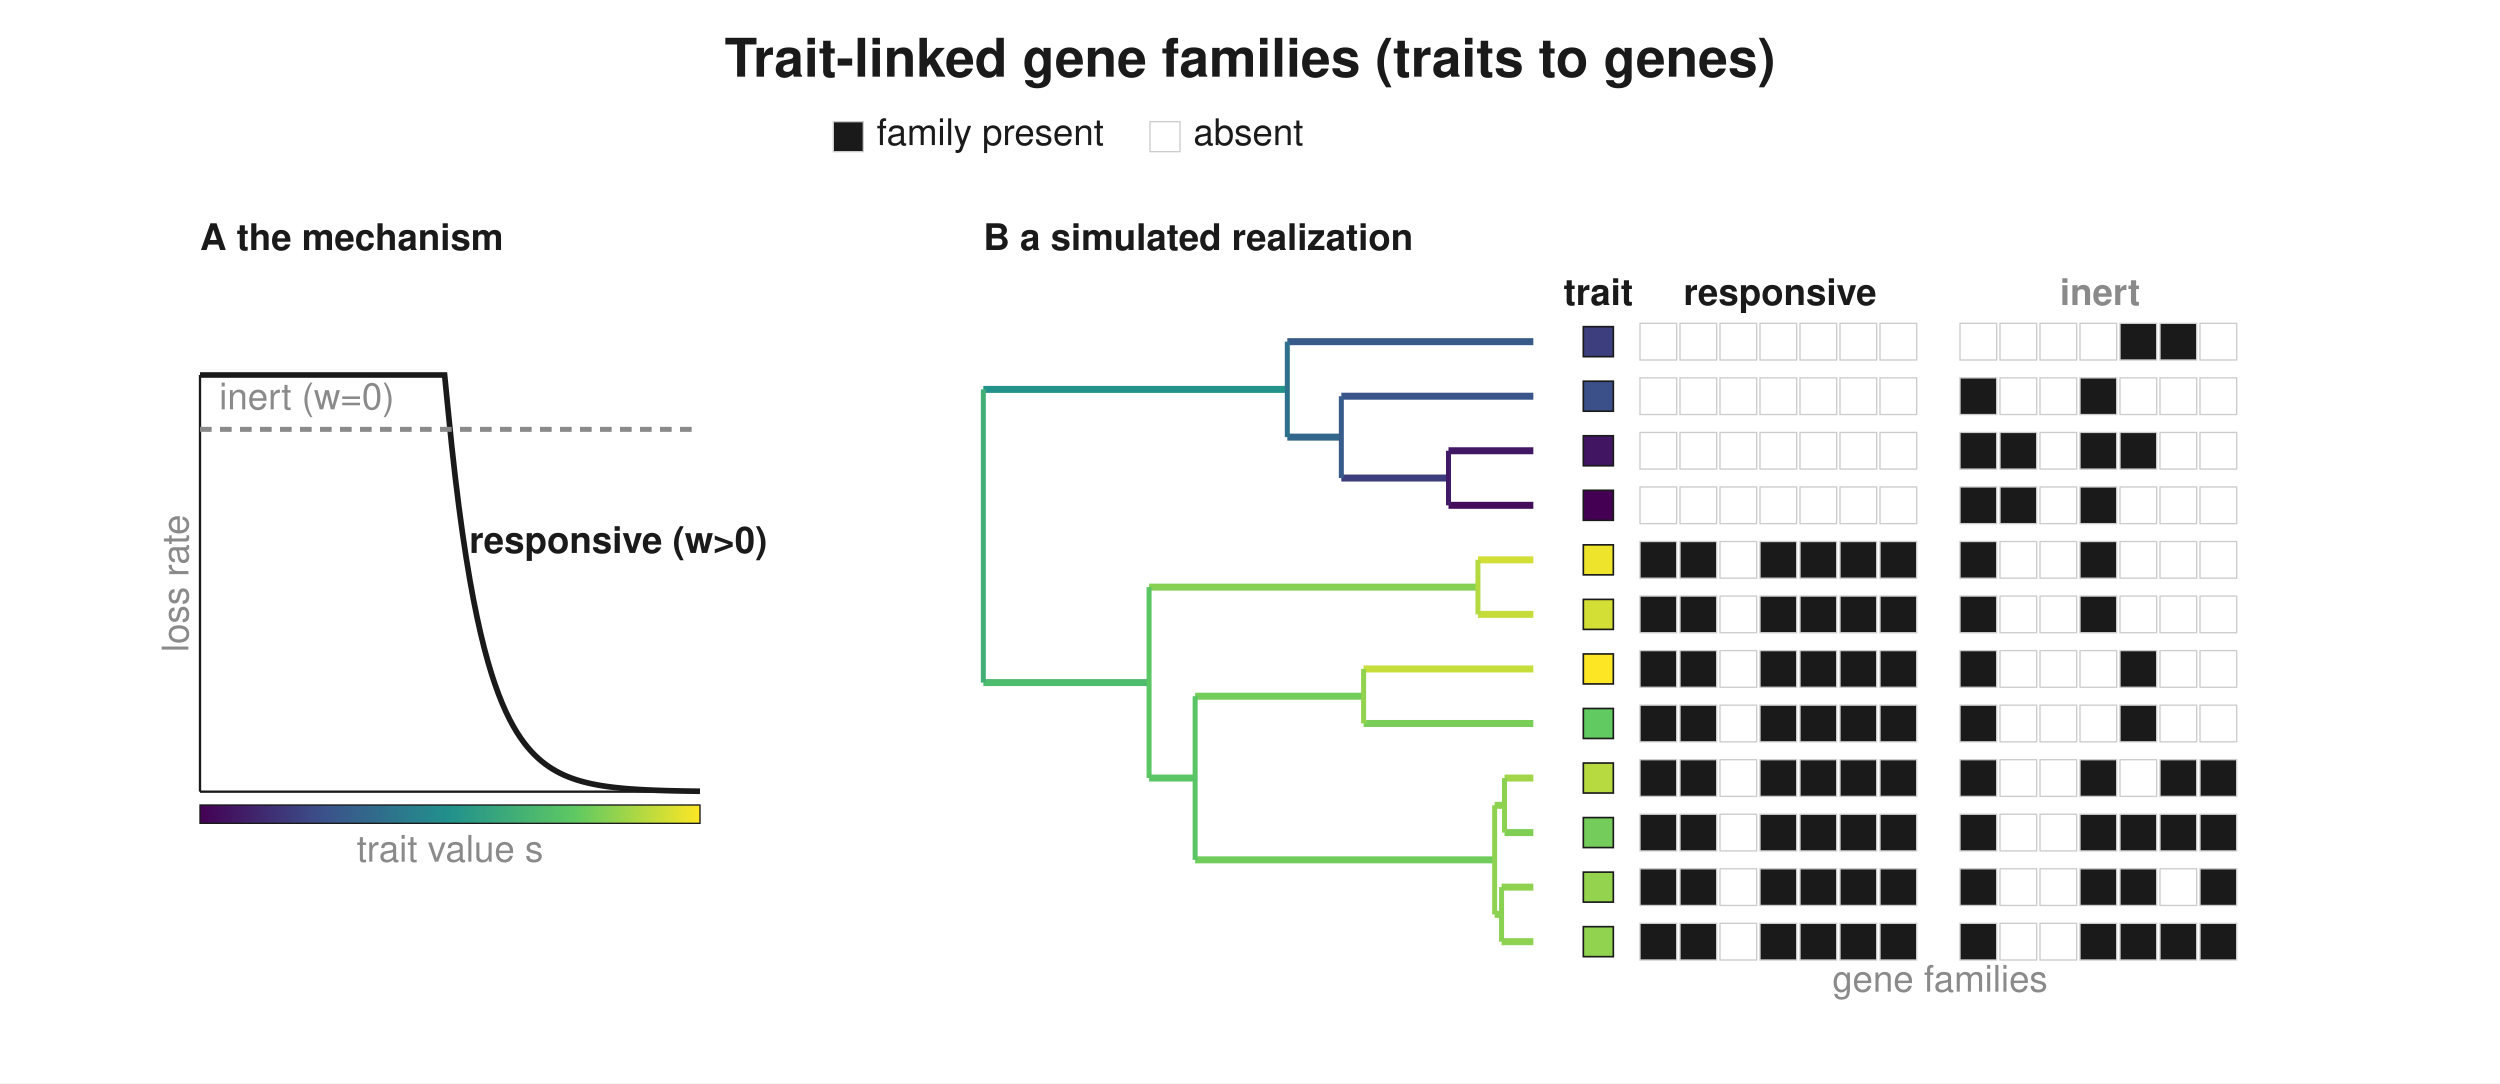
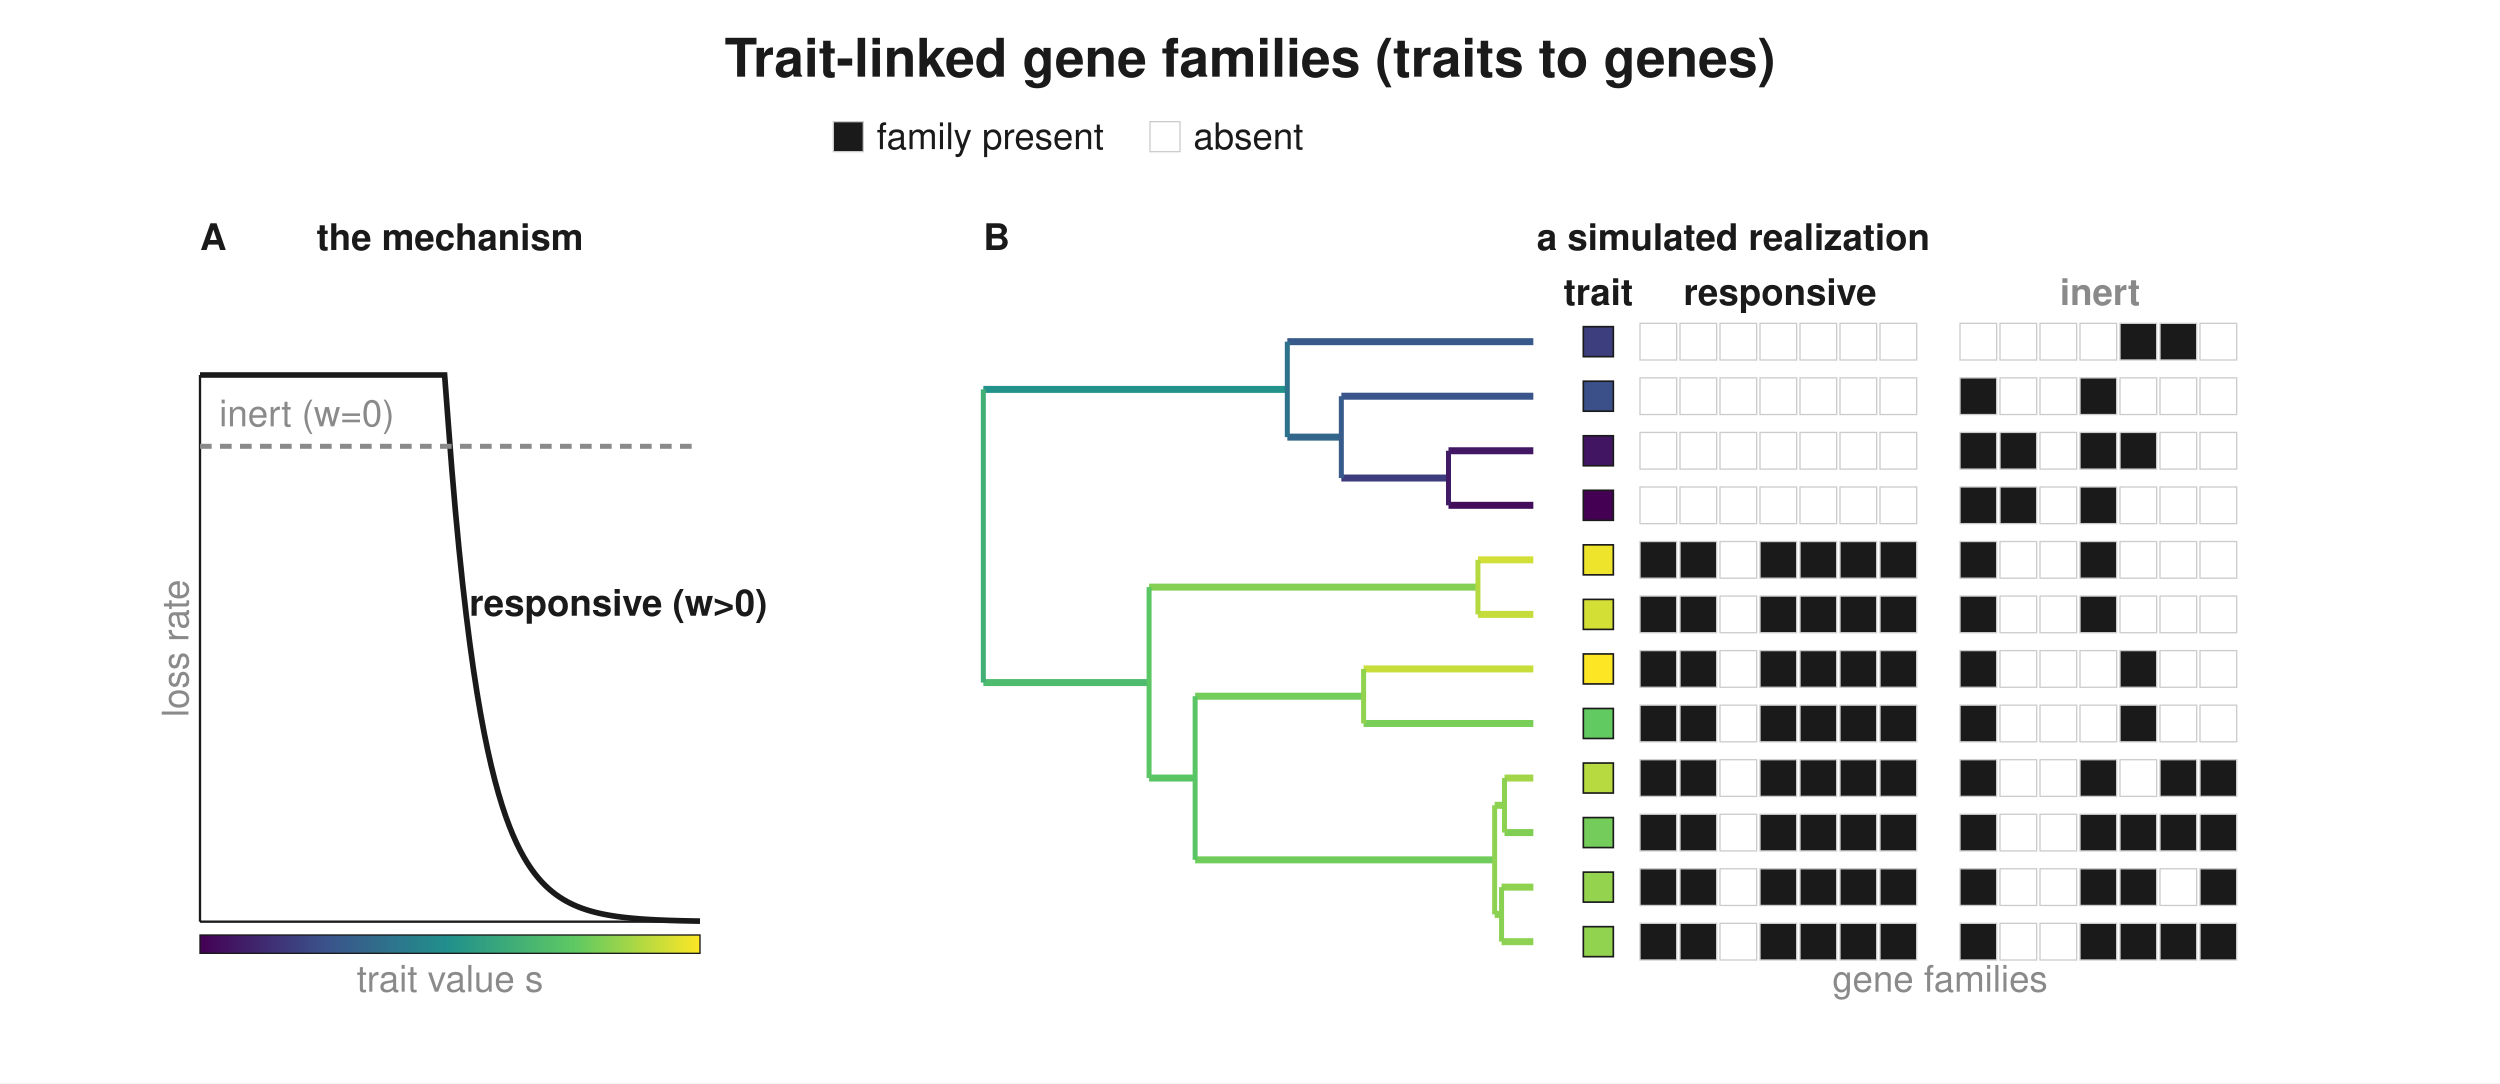
<svg xmlns="http://www.w3.org/2000/svg" xmlns:xlink="http://www.w3.org/1999/xlink" width="1500" height="650" viewBox="0 0 1500 650">
  <defs>
    <linearGradient x1="120" y1="0" x2="420" y2="0" gradientUnits="userSpaceOnUse" id="d0">
      <stop offset="0.0" stop-color="#440154" />
      <stop offset="0.25" stop-color="#3b528b" />
      <stop offset="0.5" stop-color="#21918c" />
      <stop offset="0.75" stop-color="#5ec962" />
      <stop offset="1.0" stop-color="#fde725" />
    </linearGradient>
  </defs>
  <rect x="0" y="0" width="1500" height="650" fill="white" />
  <text x="750.0" y="46" font-size="32" font-family="Helvetica" text-anchor="middle" font-weight="bold" fill="#1a1a1a">Trait-linked gene families (traits to genes)</text>
  <rect x="500.0" y="73" width="18" height="18" fill="#1a1a1a" stroke="#cccccc" stroke-width="0.8" />
-   <text x="526.0" y="82" font-size="22" font-family="Helvetica" text-anchor="start" dominant-baseline="central" fill="#1a1a1a">family present</text>
+   <text x="526.0" y="89.48" font-size="22" font-family="Helvetica" text-anchor="start" fill="#1a1a1a">family present</text>
  <rect x="690.0" y="73" width="18" height="18" fill="white" stroke="#cccccc" stroke-width="0.8" />
-   <text x="716.0" y="82" font-size="22" font-family="Helvetica" text-anchor="start" dominant-baseline="central" fill="#1a1a1a">absent</text>
-   <text x="120" y="150" font-size="22" font-family="Helvetica" text-anchor="start" fill="#1a1a1a" font-weight="bold">A   the mechanism</text>
+   <text x="716.0" y="89.48" font-size="22" font-family="Helvetica" text-anchor="start" fill="#1a1a1a">absent</text>
+   <text x="120" y="150" font-size="22" font-family="Helvetica" text-anchor="start" fill="#1a1a1a" font-weight="bold">A</text>
+   <text x="270.0" y="150" font-size="22" font-family="Helvetica" text-anchor="middle" fill="#1a1a1a" font-weight="bold">the mechanism</text>
  <use xlink:href="#d0" />
-   <rect x="120" y="483" width="300" height="11" fill="url(#d0)" stroke="#1a1a1a" stroke-width="0.8" />
-   <text x="270.0" y="517" font-size="22" font-family="Helvetica" text-anchor="middle" fill="#8a8a8a">trait value  s</text>
-   <path d="M120,225 L120,475" stroke="#1a1a1a" stroke-width="1.4" />
-   <path d="M120,475 L420,475" stroke="#1a1a1a" stroke-width="1.4" />
-   <text x="108" y="350.0" font-size="22" font-family="Helvetica" text-anchor="middle" dominant-baseline="central" fill="#8a8a8a" transform="rotate(-90 108 350.0)">loss rate</text>
-   <path d="M120.0,225 L122.158,225 L124.317,225 L126.475,225 L128.633,225 L130.791,225 L132.95,225 L135.108,225 L137.266,225 L139.424,225 L141.583,225 L143.741,225 L145.899,225 L148.058,225 L150.216,225 L152.374,225 L154.532,225 L156.691,225 L158.849,225 L161.007,225 L163.165,225 L165.324,225 L167.482,225 L169.64,225 L171.799,225 L173.957,225 L176.115,225 L178.273,225 L180.432,225 L182.59,225 L184.748,225 L186.906,225 L189.065,225 L191.223,225 L193.381,225 L195.54,225 L197.698,225 L199.856,225 L202.014,225 L204.173,225 L206.331,225 L208.489,225 L210.647,225 L212.806,225 L214.964,225 L217.122,225 L219.281,225 L221.439,225 L223.597,225 L225.755,225 L227.914,225 L230.072,225 L232.23,225 L234.388,225 L236.547,225 L238.705,225 L240.863,225 L243.022,225 L245.18,225 L247.338,225 L249.496,225 L251.655,225 L253.813,225 L255.971,225 L258.129,225 L260.288,225 L262.446,225 L264.604,225 L266.763,225 L268.921,246.775 L271.079,267.928 L273.237,287.121 L275.396,304.534 L277.554,320.334 L279.712,334.669 L281.871,347.676 L284.029,359.477 L286.187,370.184 L288.345,379.899 L290.504,388.714 L292.662,396.711 L294.82,403.967 L296.978,410.551 L299.137,416.525 L301.295,421.944 L303.453,426.862 L305.612,431.324 L307.77,435.372 L309.928,439.045 L312.086,442.377 L314.245,445.401 L316.403,448.144 L318.561,450.633 L320.719,452.892 L322.878,454.941 L325.036,456.8 L327.194,458.487 L329.353,460.018 L331.511,461.406 L333.669,462.666 L335.827,463.809 L337.986,464.847 L340.144,465.788 L342.302,466.641 L344.46,467.416 L346.619,468.119 L348.777,468.757 L350.935,469.336 L353.094,469.861 L355.252,470.337 L357.41,470.769 L359.568,471.161 L361.727,471.517 L363.885,471.84 L366.043,472.133 L368.201,472.399 L370.36,472.64 L372.518,472.858 L374.676,473.057 L376.835,473.237 L378.993,473.4 L381.151,473.549 L383.309,473.683 L385.468,473.805 L387.626,473.916 L389.784,474.016 L391.942,474.108 L394.101,474.19 L396.259,474.265 L398.417,474.333 L400.576,474.395 L402.734,474.451 L404.892,474.502 L407.05,474.548 L409.209,474.59 L411.367,474.628 L413.525,474.663 L415.683,474.694 L417.842,474.722 L420.0,474.748" fill="none" stroke="#1a1a1a" stroke-width="3.4" />
-   <path d="M120.0,257.609 L420.0,257.609" stroke="#8a8a8a" stroke-width="3.0" stroke-dasharray="7,5" />
-   <text x="281.538" y="331.756" font-size="22" font-family="Helvetica" text-anchor="start" fill="#1a1a1a" font-weight="bold">responsive (w&gt;0)</text>
-   <text x="131.538" y="245.609" font-size="22" font-family="Helvetica" text-anchor="start" fill="#8a8a8a">inert (w=0)</text>
-   <text x="590" y="150" font-size="22" font-family="Helvetica" text-anchor="start" fill="#1a1a1a" font-weight="bold">B   a simulated realization</text>
+   <rect x="120" y="561" width="300" height="11" fill="url(#d0)" stroke="#1a1a1a" stroke-width="0.8" />
+   <text x="270.0" y="595" font-size="22" font-family="Helvetica" text-anchor="middle" fill="#8a8a8a">trait value  s</text>
+   <path d="M120,225 L120,553" stroke="#1a1a1a" stroke-width="1.4" />
+   <path d="M120,553 L420,553" stroke="#1a1a1a" stroke-width="1.4" />
+   <text x="108" y="389.0" font-size="22" font-family="Helvetica" text-anchor="middle" dominant-baseline="central" fill="#8a8a8a" transform="rotate(-90 108 389.0)">loss rate</text>
+   <path d="M120.0,225 L122.158,225 L124.317,225 L126.475,225 L128.633,225 L130.791,225 L132.95,225 L135.108,225 L137.266,225 L139.424,225 L141.583,225 L143.741,225 L145.899,225 L148.058,225 L150.216,225 L152.374,225 L154.532,225 L156.691,225 L158.849,225 L161.007,225 L163.165,225 L165.324,225 L167.482,225 L169.64,225 L171.799,225 L173.957,225 L176.115,225 L178.273,225 L180.432,225 L182.59,225 L184.748,225 L186.906,225 L189.065,225 L191.223,225 L193.381,225 L195.54,225 L197.698,225 L199.856,225 L202.014,225 L204.173,225 L206.331,225 L208.489,225 L210.647,225 L212.806,225 L214.964,225 L217.122,225 L219.281,225 L221.439,225 L223.597,225 L225.755,225 L227.914,225 L230.072,225 L232.23,225 L234.388,225 L236.547,225 L238.705,225 L240.863,225 L243.022,225 L245.18,225 L247.338,225 L249.496,225 L251.655,225 L253.813,225 L255.971,225 L258.129,225 L260.288,225 L262.446,225 L264.604,225 L266.763,225 L268.921,253.569 L271.079,281.322 L273.237,306.502 L275.396,329.349 L277.554,350.078 L279.712,368.886 L281.871,385.951 L284.029,401.434 L286.187,415.482 L288.345,428.228 L290.504,439.792 L292.662,450.285 L294.82,459.805 L296.978,468.443 L299.137,476.28 L301.295,483.391 L303.453,489.843 L305.612,495.697 L307.77,501.008 L309.928,505.827 L312.086,510.199 L314.245,514.166 L316.403,517.765 L318.561,521.031 L320.719,523.994 L322.878,526.683 L325.036,529.122 L327.194,531.335 L329.353,533.343 L331.511,535.165 L333.669,536.818 L335.827,538.318 L337.986,539.679 L340.144,540.913 L342.302,542.034 L344.46,543.05 L346.619,543.972 L348.777,544.809 L350.935,545.568 L353.094,546.257 L355.252,546.882 L357.41,547.449 L359.568,547.964 L361.727,548.43 L363.885,548.854 L366.043,549.238 L368.201,549.587 L370.36,549.903 L372.518,550.19 L374.676,550.451 L376.835,550.687 L378.993,550.901 L381.151,551.096 L383.309,551.272 L385.468,551.432 L387.626,551.578 L389.784,551.71 L391.942,551.829 L394.101,551.938 L396.259,552.036 L398.417,552.125 L400.576,552.207 L402.734,552.28 L404.892,552.347 L407.05,552.407 L409.209,552.462 L411.367,552.512 L413.525,552.557 L415.683,552.598 L417.842,552.636 L420.0,552.669" fill="none" stroke="#1a1a1a" stroke-width="3.4" />
+   <path d="M120.0,267.783 L420.0,267.783" stroke="#8a8a8a" stroke-width="3.0" stroke-dasharray="7,5" />
+   <text x="281.538" y="369.432" font-size="22" font-family="Helvetica" text-anchor="start" fill="#1a1a1a" font-weight="bold">responsive (w&gt;0)</text>
+   <text x="131.538" y="255.783" font-size="22" font-family="Helvetica" text-anchor="start" fill="#8a8a8a">inert (w=0)</text>
+   <text x="590" y="150" font-size="22" font-family="Helvetica" text-anchor="start" fill="#1a1a1a" font-weight="bold">B</text>
+   <text x="1040.0" y="150" font-size="22" font-family="Helvetica" text-anchor="middle" fill="#1a1a1a" font-weight="bold">a simulated realization</text>
  <path d="M590.0,233.636 L772.389,233.636" stroke="#22928b" stroke-width="4.2" stroke-linecap="butt" />
  <path d="M590.0,409.545 L689.449,409.545" stroke="#4ebb6d" stroke-width="4.2" stroke-linecap="butt" />
  <path d="M772.389,205.0 L920.0,205.0" stroke="#385a8b" stroke-width="4.2" stroke-linecap="butt" />
  <path d="M772.389,262.273 L804.801,262.273" stroke="#33668b" stroke-width="4.2" stroke-linecap="butt" />
  <path d="M689.449,352.273 L886.763,352.273" stroke="#85d053" stroke-width="4.2" stroke-linecap="butt" />
  <path d="M689.449,466.818 L717.085,466.818" stroke="#5ac565" stroke-width="4.2" stroke-linecap="butt" />
  <path d="M804.801,237.727 L920.0,237.727" stroke="#3a558b" stroke-width="4.2" stroke-linecap="butt" />
  <path d="M804.801,286.818 L869.092,286.818" stroke="#3d3c7c" stroke-width="4.2" stroke-linecap="butt" />
  <path d="M886.763,335.909 L920.0,335.909" stroke="#d1df36" stroke-width="4.2" stroke-linecap="butt" />
  <path d="M886.763,368.636 L920.0,368.636" stroke="#c5dc3b" stroke-width="4.2" stroke-linecap="butt" />
  <path d="M717.085,417.727 L818.162,417.727" stroke="#72cd5a" stroke-width="4.2" stroke-linecap="butt" />
  <path d="M717.085,515.909 L896.791,515.909" stroke="#70cc5b" stroke-width="4.2" stroke-linecap="butt" />
  <path d="M869.092,270.455 L920.0,270.455" stroke="#421763" stroke-width="4.2" stroke-linecap="butt" />
  <path d="M869.092,303.182 L920.0,303.182" stroke="#430d5c" stroke-width="4.2" stroke-linecap="butt" />
  <path d="M818.162,401.364 L920.0,401.364" stroke="#c7dd3a" stroke-width="4.2" stroke-linecap="butt" />
  <path d="M818.162,434.091 L920.0,434.091" stroke="#79ce58" stroke-width="4.2" stroke-linecap="butt" />
  <path d="M896.791,483.182 L902.709,483.182" stroke="#8dd250" stroke-width="4.2" stroke-linecap="butt" />
  <path d="M896.791,548.636 L900.933,548.636" stroke="#8bd151" stroke-width="4.2" stroke-linecap="butt" />
  <path d="M902.709,466.818 L920.0,466.818" stroke="#a2d648" stroke-width="4.2" stroke-linecap="butt" />
  <path d="M902.709,499.545 L920.0,499.545" stroke="#80cf55" stroke-width="4.2" stroke-linecap="butt" />
  <path d="M900.933,532.273 L920.0,532.273" stroke="#8ed24f" stroke-width="4.2" stroke-linecap="butt" />
  <path d="M900.933,565.0 L920.0,565.0" stroke="#8dd250" stroke-width="4.2" stroke-linecap="butt" />
  <path d="M869.092,270.455 L869.092,303.182" stroke="#411a65" stroke-width="3.0" />
  <path d="M804.801,237.727 L804.801,286.818" stroke="#375b8b" stroke-width="3.0" />
  <path d="M772.389,205.0 L772.389,262.273" stroke="#2e718b" stroke-width="3.0" />
  <path d="M886.763,335.909 L886.763,368.636" stroke="#b5d941" stroke-width="3.0" />
  <path d="M818.162,401.364 L818.162,434.091" stroke="#91d34f" stroke-width="3.0" />
  <path d="M902.709,466.818 L902.709,499.545" stroke="#8cd250" stroke-width="3.0" />
  <path d="M900.933,532.273 L900.933,565.0" stroke="#89d152" stroke-width="3.0" />
  <path d="M896.791,483.182 L896.791,548.636" stroke="#8dd250" stroke-width="3.0" />
  <path d="M717.085,417.727 L717.085,515.909" stroke="#5ac565" stroke-width="3.0" />
  <path d="M689.449,352.273 L689.449,466.818" stroke="#5ac664" stroke-width="3.0" />
  <path d="M590.0,233.636 L590.0,409.545" stroke="#42af75" stroke-width="3.0" />
  <rect x="950" y="196.0" width="18" height="18" fill="#3d3e7e" stroke="#1a1a1a" stroke-width="1.0" />
  <rect x="984" y="194.0" width="22" height="22" fill="white" stroke="#cccccc" stroke-width="0.8" />
  <rect x="1008" y="194.0" width="22" height="22" fill="white" stroke="#cccccc" stroke-width="0.8" />
  <rect x="1032" y="194.0" width="22" height="22" fill="white" stroke="#cccccc" stroke-width="0.8" />
  <rect x="1056" y="194.0" width="22" height="22" fill="white" stroke="#cccccc" stroke-width="0.8" />
  <rect x="1080" y="194.0" width="22" height="22" fill="white" stroke="#cccccc" stroke-width="0.8" />
  <rect x="1104" y="194.0" width="22" height="22" fill="white" stroke="#cccccc" stroke-width="0.8" />
  <rect x="1128" y="194.0" width="22" height="22" fill="white" stroke="#cccccc" stroke-width="0.8" />
  <rect x="1176" y="194.0" width="22" height="22" fill="white" stroke="#cccccc" stroke-width="0.8" />
  <rect x="1200" y="194.0" width="22" height="22" fill="white" stroke="#cccccc" stroke-width="0.8" />
  <rect x="1224" y="194.0" width="22" height="22" fill="white" stroke="#cccccc" stroke-width="0.8" />
  <rect x="1248" y="194.0" width="22" height="22" fill="white" stroke="#cccccc" stroke-width="0.8" />
  <rect x="1272" y="194.0" width="22" height="22" fill="#1a1a1a" stroke="#cccccc" stroke-width="0.8" />
  <rect x="1296" y="194.0" width="22" height="22" fill="#1a1a1a" stroke="#cccccc" stroke-width="0.8" />
  <rect x="1320" y="194.0" width="22" height="22" fill="white" stroke="#cccccc" stroke-width="0.8" />
  <rect x="950" y="228.727" width="18" height="18" fill="#3b5089" stroke="#1a1a1a" stroke-width="1.0" />
  <rect x="984" y="226.727" width="22" height="22" fill="white" stroke="#cccccc" stroke-width="0.8" />
  <rect x="1008" y="226.727" width="22" height="22" fill="white" stroke="#cccccc" stroke-width="0.8" />
  <rect x="1032" y="226.727" width="22" height="22" fill="white" stroke="#cccccc" stroke-width="0.8" />
  <rect x="1056" y="226.727" width="22" height="22" fill="white" stroke="#cccccc" stroke-width="0.8" />
  <rect x="1080" y="226.727" width="22" height="22" fill="white" stroke="#cccccc" stroke-width="0.8" />
  <rect x="1104" y="226.727" width="22" height="22" fill="white" stroke="#cccccc" stroke-width="0.8" />
  <rect x="1128" y="226.727" width="22" height="22" fill="white" stroke="#cccccc" stroke-width="0.8" />
  <rect x="1176" y="226.727" width="22" height="22" fill="#1a1a1a" stroke="#cccccc" stroke-width="0.8" />
  <rect x="1200" y="226.727" width="22" height="22" fill="white" stroke="#cccccc" stroke-width="0.8" />
  <rect x="1224" y="226.727" width="22" height="22" fill="white" stroke="#cccccc" stroke-width="0.8" />
  <rect x="1248" y="226.727" width="22" height="22" fill="#1a1a1a" stroke="#cccccc" stroke-width="0.8" />
  <rect x="1272" y="226.727" width="22" height="22" fill="white" stroke="#cccccc" stroke-width="0.8" />
  <rect x="1296" y="226.727" width="22" height="22" fill="white" stroke="#cccccc" stroke-width="0.8" />
  <rect x="1320" y="226.727" width="22" height="22" fill="white" stroke="#cccccc" stroke-width="0.8" />
  <rect x="950" y="261.455" width="18" height="18" fill="#421562" stroke="#1a1a1a" stroke-width="1.0" />
  <rect x="984" y="259.455" width="22" height="22" fill="white" stroke="#cccccc" stroke-width="0.8" />
  <rect x="1008" y="259.455" width="22" height="22" fill="white" stroke="#cccccc" stroke-width="0.8" />
  <rect x="1032" y="259.455" width="22" height="22" fill="white" stroke="#cccccc" stroke-width="0.8" />
  <rect x="1056" y="259.455" width="22" height="22" fill="white" stroke="#cccccc" stroke-width="0.8" />
  <rect x="1080" y="259.455" width="22" height="22" fill="white" stroke="#cccccc" stroke-width="0.8" />
  <rect x="1104" y="259.455" width="22" height="22" fill="white" stroke="#cccccc" stroke-width="0.8" />
  <rect x="1128" y="259.455" width="22" height="22" fill="white" stroke="#cccccc" stroke-width="0.8" />
  <rect x="1176" y="259.455" width="22" height="22" fill="#1a1a1a" stroke="#cccccc" stroke-width="0.8" />
  <rect x="1200" y="259.455" width="22" height="22" fill="#1a1a1a" stroke="#cccccc" stroke-width="0.8" />
  <rect x="1224" y="259.455" width="22" height="22" fill="white" stroke="#cccccc" stroke-width="0.8" />
  <rect x="1248" y="259.455" width="22" height="22" fill="#1a1a1a" stroke="#cccccc" stroke-width="0.8" />
  <rect x="1272" y="259.455" width="22" height="22" fill="#1a1a1a" stroke="#cccccc" stroke-width="0.8" />
  <rect x="1296" y="259.455" width="22" height="22" fill="white" stroke="#cccccc" stroke-width="0.8" />
  <rect x="1320" y="259.455" width="22" height="22" fill="white" stroke="#cccccc" stroke-width="0.8" />
  <rect x="950" y="294.182" width="18" height="18" fill="#440154" stroke="#1a1a1a" stroke-width="1.0" />
  <rect x="984" y="292.182" width="22" height="22" fill="white" stroke="#cccccc" stroke-width="0.8" />
  <rect x="1008" y="292.182" width="22" height="22" fill="white" stroke="#cccccc" stroke-width="0.8" />
  <rect x="1032" y="292.182" width="22" height="22" fill="white" stroke="#cccccc" stroke-width="0.8" />
  <rect x="1056" y="292.182" width="22" height="22" fill="white" stroke="#cccccc" stroke-width="0.8" />
  <rect x="1080" y="292.182" width="22" height="22" fill="white" stroke="#cccccc" stroke-width="0.8" />
  <rect x="1104" y="292.182" width="22" height="22" fill="white" stroke="#cccccc" stroke-width="0.8" />
  <rect x="1128" y="292.182" width="22" height="22" fill="white" stroke="#cccccc" stroke-width="0.8" />
  <rect x="1176" y="292.182" width="22" height="22" fill="#1a1a1a" stroke="#cccccc" stroke-width="0.8" />
  <rect x="1200" y="292.182" width="22" height="22" fill="#1a1a1a" stroke="#cccccc" stroke-width="0.8" />
  <rect x="1224" y="292.182" width="22" height="22" fill="white" stroke="#cccccc" stroke-width="0.8" />
  <rect x="1248" y="292.182" width="22" height="22" fill="#1a1a1a" stroke="#cccccc" stroke-width="0.8" />
  <rect x="1272" y="292.182" width="22" height="22" fill="white" stroke="#cccccc" stroke-width="0.8" />
  <rect x="1296" y="292.182" width="22" height="22" fill="white" stroke="#cccccc" stroke-width="0.8" />
  <rect x="1320" y="292.182" width="22" height="22" fill="white" stroke="#cccccc" stroke-width="0.8" />
  <rect x="950" y="326.909" width="18" height="18" fill="#eee42b" stroke="#1a1a1a" stroke-width="1.0" />
  <rect x="984" y="324.909" width="22" height="22" fill="#1a1a1a" stroke="#cccccc" stroke-width="0.8" />
  <rect x="1008" y="324.909" width="22" height="22" fill="#1a1a1a" stroke="#cccccc" stroke-width="0.8" />
  <rect x="1032" y="324.909" width="22" height="22" fill="white" stroke="#cccccc" stroke-width="0.8" />
  <rect x="1056" y="324.909" width="22" height="22" fill="#1a1a1a" stroke="#cccccc" stroke-width="0.8" />
  <rect x="1080" y="324.909" width="22" height="22" fill="#1a1a1a" stroke="#cccccc" stroke-width="0.8" />
  <rect x="1104" y="324.909" width="22" height="22" fill="#1a1a1a" stroke="#cccccc" stroke-width="0.8" />
  <rect x="1128" y="324.909" width="22" height="22" fill="#1a1a1a" stroke="#cccccc" stroke-width="0.8" />
  <rect x="1176" y="324.909" width="22" height="22" fill="#1a1a1a" stroke="#cccccc" stroke-width="0.8" />
  <rect x="1200" y="324.909" width="22" height="22" fill="white" stroke="#cccccc" stroke-width="0.8" />
  <rect x="1224" y="324.909" width="22" height="22" fill="white" stroke="#cccccc" stroke-width="0.8" />
  <rect x="1248" y="324.909" width="22" height="22" fill="#1a1a1a" stroke="#cccccc" stroke-width="0.8" />
  <rect x="1272" y="324.909" width="22" height="22" fill="white" stroke="#cccccc" stroke-width="0.8" />
  <rect x="1296" y="324.909" width="22" height="22" fill="white" stroke="#cccccc" stroke-width="0.8" />
  <rect x="1320" y="324.909" width="22" height="22" fill="white" stroke="#cccccc" stroke-width="0.8" />
  <rect x="950" y="359.636" width="18" height="18" fill="#d4df35" stroke="#1a1a1a" stroke-width="1.0" />
  <rect x="984" y="357.636" width="22" height="22" fill="#1a1a1a" stroke="#cccccc" stroke-width="0.8" />
  <rect x="1008" y="357.636" width="22" height="22" fill="#1a1a1a" stroke="#cccccc" stroke-width="0.8" />
  <rect x="1032" y="357.636" width="22" height="22" fill="white" stroke="#cccccc" stroke-width="0.8" />
  <rect x="1056" y="357.636" width="22" height="22" fill="#1a1a1a" stroke="#cccccc" stroke-width="0.8" />
  <rect x="1080" y="357.636" width="22" height="22" fill="#1a1a1a" stroke="#cccccc" stroke-width="0.8" />
  <rect x="1104" y="357.636" width="22" height="22" fill="#1a1a1a" stroke="#cccccc" stroke-width="0.8" />
  <rect x="1128" y="357.636" width="22" height="22" fill="#1a1a1a" stroke="#cccccc" stroke-width="0.8" />
  <rect x="1176" y="357.636" width="22" height="22" fill="#1a1a1a" stroke="#cccccc" stroke-width="0.8" />
  <rect x="1200" y="357.636" width="22" height="22" fill="white" stroke="#cccccc" stroke-width="0.8" />
  <rect x="1224" y="357.636" width="22" height="22" fill="white" stroke="#cccccc" stroke-width="0.8" />
  <rect x="1248" y="357.636" width="22" height="22" fill="#1a1a1a" stroke="#cccccc" stroke-width="0.8" />
  <rect x="1272" y="357.636" width="22" height="22" fill="white" stroke="#cccccc" stroke-width="0.8" />
  <rect x="1296" y="357.636" width="22" height="22" fill="white" stroke="#cccccc" stroke-width="0.8" />
  <rect x="1320" y="357.636" width="22" height="22" fill="white" stroke="#cccccc" stroke-width="0.8" />
  <rect x="950" y="392.364" width="18" height="18" fill="#fde725" stroke="#1a1a1a" stroke-width="1.0" />
  <rect x="984" y="390.364" width="22" height="22" fill="#1a1a1a" stroke="#cccccc" stroke-width="0.8" />
  <rect x="1008" y="390.364" width="22" height="22" fill="#1a1a1a" stroke="#cccccc" stroke-width="0.8" />
  <rect x="1032" y="390.364" width="22" height="22" fill="white" stroke="#cccccc" stroke-width="0.8" />
  <rect x="1056" y="390.364" width="22" height="22" fill="#1a1a1a" stroke="#cccccc" stroke-width="0.8" />
  <rect x="1080" y="390.364" width="22" height="22" fill="#1a1a1a" stroke="#cccccc" stroke-width="0.8" />
  <rect x="1104" y="390.364" width="22" height="22" fill="#1a1a1a" stroke="#cccccc" stroke-width="0.8" />
  <rect x="1128" y="390.364" width="22" height="22" fill="#1a1a1a" stroke="#cccccc" stroke-width="0.8" />
  <rect x="1176" y="390.364" width="22" height="22" fill="#1a1a1a" stroke="#cccccc" stroke-width="0.8" />
  <rect x="1200" y="390.364" width="22" height="22" fill="white" stroke="#cccccc" stroke-width="0.8" />
  <rect x="1224" y="390.364" width="22" height="22" fill="white" stroke="#cccccc" stroke-width="0.8" />
  <rect x="1248" y="390.364" width="22" height="22" fill="white" stroke="#cccccc" stroke-width="0.8" />
  <rect x="1272" y="390.364" width="22" height="22" fill="#1a1a1a" stroke="#cccccc" stroke-width="0.8" />
  <rect x="1296" y="390.364" width="22" height="22" fill="white" stroke="#cccccc" stroke-width="0.8" />
  <rect x="1320" y="390.364" width="22" height="22" fill="white" stroke="#cccccc" stroke-width="0.8" />
  <rect x="950" y="425.091" width="18" height="18" fill="#61ca61" stroke="#1a1a1a" stroke-width="1.0" />
  <rect x="984" y="423.091" width="22" height="22" fill="#1a1a1a" stroke="#cccccc" stroke-width="0.8" />
  <rect x="1008" y="423.091" width="22" height="22" fill="#1a1a1a" stroke="#cccccc" stroke-width="0.8" />
  <rect x="1032" y="423.091" width="22" height="22" fill="white" stroke="#cccccc" stroke-width="0.8" />
  <rect x="1056" y="423.091" width="22" height="22" fill="#1a1a1a" stroke="#cccccc" stroke-width="0.8" />
  <rect x="1080" y="423.091" width="22" height="22" fill="#1a1a1a" stroke="#cccccc" stroke-width="0.8" />
  <rect x="1104" y="423.091" width="22" height="22" fill="#1a1a1a" stroke="#cccccc" stroke-width="0.8" />
  <rect x="1128" y="423.091" width="22" height="22" fill="#1a1a1a" stroke="#cccccc" stroke-width="0.8" />
  <rect x="1176" y="423.091" width="22" height="22" fill="#1a1a1a" stroke="#cccccc" stroke-width="0.8" />
  <rect x="1200" y="423.091" width="22" height="22" fill="white" stroke="#cccccc" stroke-width="0.8" />
  <rect x="1224" y="423.091" width="22" height="22" fill="white" stroke="#cccccc" stroke-width="0.8" />
  <rect x="1248" y="423.091" width="22" height="22" fill="white" stroke="#cccccc" stroke-width="0.8" />
  <rect x="1272" y="423.091" width="22" height="22" fill="#1a1a1a" stroke="#cccccc" stroke-width="0.8" />
  <rect x="1296" y="423.091" width="22" height="22" fill="white" stroke="#cccccc" stroke-width="0.8" />
  <rect x="1320" y="423.091" width="22" height="22" fill="white" stroke="#cccccc" stroke-width="0.8" />
  <rect x="950" y="457.818" width="18" height="18" fill="#b7da40" stroke="#1a1a1a" stroke-width="1.0" />
  <rect x="984" y="455.818" width="22" height="22" fill="#1a1a1a" stroke="#cccccc" stroke-width="0.8" />
  <rect x="1008" y="455.818" width="22" height="22" fill="#1a1a1a" stroke="#cccccc" stroke-width="0.8" />
  <rect x="1032" y="455.818" width="22" height="22" fill="white" stroke="#cccccc" stroke-width="0.8" />
  <rect x="1056" y="455.818" width="22" height="22" fill="#1a1a1a" stroke="#cccccc" stroke-width="0.8" />
  <rect x="1080" y="455.818" width="22" height="22" fill="#1a1a1a" stroke="#cccccc" stroke-width="0.8" />
  <rect x="1104" y="455.818" width="22" height="22" fill="#1a1a1a" stroke="#cccccc" stroke-width="0.8" />
  <rect x="1128" y="455.818" width="22" height="22" fill="#1a1a1a" stroke="#cccccc" stroke-width="0.8" />
  <rect x="1176" y="455.818" width="22" height="22" fill="#1a1a1a" stroke="#cccccc" stroke-width="0.8" />
  <rect x="1200" y="455.818" width="22" height="22" fill="white" stroke="#cccccc" stroke-width="0.8" />
  <rect x="1224" y="455.818" width="22" height="22" fill="white" stroke="#cccccc" stroke-width="0.8" />
  <rect x="1248" y="455.818" width="22" height="22" fill="#1a1a1a" stroke="#cccccc" stroke-width="0.8" />
  <rect x="1272" y="455.818" width="22" height="22" fill="white" stroke="#cccccc" stroke-width="0.8" />
  <rect x="1296" y="455.818" width="22" height="22" fill="#1a1a1a" stroke="#cccccc" stroke-width="0.8" />
  <rect x="1320" y="455.818" width="22" height="22" fill="#1a1a1a" stroke="#cccccc" stroke-width="0.8" />
  <rect x="950" y="490.545" width="18" height="18" fill="#74cd5a" stroke="#1a1a1a" stroke-width="1.0" />
  <rect x="984" y="488.545" width="22" height="22" fill="#1a1a1a" stroke="#cccccc" stroke-width="0.8" />
  <rect x="1008" y="488.545" width="22" height="22" fill="#1a1a1a" stroke="#cccccc" stroke-width="0.8" />
  <rect x="1032" y="488.545" width="22" height="22" fill="white" stroke="#cccccc" stroke-width="0.8" />
  <rect x="1056" y="488.545" width="22" height="22" fill="#1a1a1a" stroke="#cccccc" stroke-width="0.8" />
  <rect x="1080" y="488.545" width="22" height="22" fill="#1a1a1a" stroke="#cccccc" stroke-width="0.8" />
  <rect x="1104" y="488.545" width="22" height="22" fill="#1a1a1a" stroke="#cccccc" stroke-width="0.8" />
  <rect x="1128" y="488.545" width="22" height="22" fill="#1a1a1a" stroke="#cccccc" stroke-width="0.8" />
  <rect x="1176" y="488.545" width="22" height="22" fill="#1a1a1a" stroke="#cccccc" stroke-width="0.8" />
  <rect x="1200" y="488.545" width="22" height="22" fill="white" stroke="#cccccc" stroke-width="0.8" />
  <rect x="1224" y="488.545" width="22" height="22" fill="white" stroke="#cccccc" stroke-width="0.8" />
  <rect x="1248" y="488.545" width="22" height="22" fill="#1a1a1a" stroke="#cccccc" stroke-width="0.8" />
  <rect x="1272" y="488.545" width="22" height="22" fill="#1a1a1a" stroke="#cccccc" stroke-width="0.8" />
  <rect x="1296" y="488.545" width="22" height="22" fill="#1a1a1a" stroke="#cccccc" stroke-width="0.8" />
  <rect x="1320" y="488.545" width="22" height="22" fill="#1a1a1a" stroke="#cccccc" stroke-width="0.8" />
  <rect x="950" y="523.273" width="18" height="18" fill="#94d34d" stroke="#1a1a1a" stroke-width="1.0" />
  <rect x="984" y="521.273" width="22" height="22" fill="#1a1a1a" stroke="#cccccc" stroke-width="0.8" />
  <rect x="1008" y="521.273" width="22" height="22" fill="#1a1a1a" stroke="#cccccc" stroke-width="0.8" />
  <rect x="1032" y="521.273" width="22" height="22" fill="white" stroke="#cccccc" stroke-width="0.8" />
  <rect x="1056" y="521.273" width="22" height="22" fill="#1a1a1a" stroke="#cccccc" stroke-width="0.8" />
  <rect x="1080" y="521.273" width="22" height="22" fill="#1a1a1a" stroke="#cccccc" stroke-width="0.8" />
  <rect x="1104" y="521.273" width="22" height="22" fill="#1a1a1a" stroke="#cccccc" stroke-width="0.8" />
  <rect x="1128" y="521.273" width="22" height="22" fill="#1a1a1a" stroke="#cccccc" stroke-width="0.8" />
  <rect x="1176" y="521.273" width="22" height="22" fill="#1a1a1a" stroke="#cccccc" stroke-width="0.8" />
  <rect x="1200" y="521.273" width="22" height="22" fill="white" stroke="#cccccc" stroke-width="0.8" />
  <rect x="1224" y="521.273" width="22" height="22" fill="white" stroke="#cccccc" stroke-width="0.8" />
  <rect x="1248" y="521.273" width="22" height="22" fill="#1a1a1a" stroke="#cccccc" stroke-width="0.8" />
  <rect x="1272" y="521.273" width="22" height="22" fill="#1a1a1a" stroke="#cccccc" stroke-width="0.8" />
  <rect x="1296" y="521.273" width="22" height="22" fill="white" stroke="#cccccc" stroke-width="0.8" />
  <rect x="1320" y="521.273" width="22" height="22" fill="#1a1a1a" stroke="#cccccc" stroke-width="0.8" />
  <rect x="950" y="556.0" width="18" height="18" fill="#91d34e" stroke="#1a1a1a" stroke-width="1.0" />
  <rect x="984" y="554.0" width="22" height="22" fill="#1a1a1a" stroke="#cccccc" stroke-width="0.8" />
  <rect x="1008" y="554.0" width="22" height="22" fill="#1a1a1a" stroke="#cccccc" stroke-width="0.8" />
  <rect x="1032" y="554.0" width="22" height="22" fill="white" stroke="#cccccc" stroke-width="0.8" />
  <rect x="1056" y="554.0" width="22" height="22" fill="#1a1a1a" stroke="#cccccc" stroke-width="0.8" />
  <rect x="1080" y="554.0" width="22" height="22" fill="#1a1a1a" stroke="#cccccc" stroke-width="0.8" />
  <rect x="1104" y="554.0" width="22" height="22" fill="#1a1a1a" stroke="#cccccc" stroke-width="0.8" />
  <rect x="1128" y="554.0" width="22" height="22" fill="#1a1a1a" stroke="#cccccc" stroke-width="0.8" />
  <rect x="1176" y="554.0" width="22" height="22" fill="#1a1a1a" stroke="#cccccc" stroke-width="0.8" />
  <rect x="1200" y="554.0" width="22" height="22" fill="white" stroke="#cccccc" stroke-width="0.8" />
  <rect x="1224" y="554.0" width="22" height="22" fill="white" stroke="#cccccc" stroke-width="0.8" />
  <rect x="1248" y="554.0" width="22" height="22" fill="#1a1a1a" stroke="#cccccc" stroke-width="0.8" />
  <rect x="1272" y="554.0" width="22" height="22" fill="#1a1a1a" stroke="#cccccc" stroke-width="0.8" />
  <rect x="1296" y="554.0" width="22" height="22" fill="#1a1a1a" stroke="#cccccc" stroke-width="0.8" />
  <rect x="1320" y="554.0" width="22" height="22" fill="#1a1a1a" stroke="#cccccc" stroke-width="0.8" />
  <text x="959" y="183.0" font-size="22" font-family="Helvetica" text-anchor="middle" fill="#1a1a1a" font-weight="bold">trait</text>
  <text x="1068.0" y="183.0" font-size="22" font-family="Helvetica" text-anchor="middle" fill="#1a1a1a" font-weight="bold">responsive</text>
  <text x="1260.0" y="183.0" font-size="22" font-family="Helvetica" text-anchor="middle" fill="#8a8a8a" font-weight="bold">inert</text>
  <text x="1164.0" y="595.0" font-size="22" font-family="Helvetica" text-anchor="middle" fill="#8a8a8a">gene families</text>
</svg>
